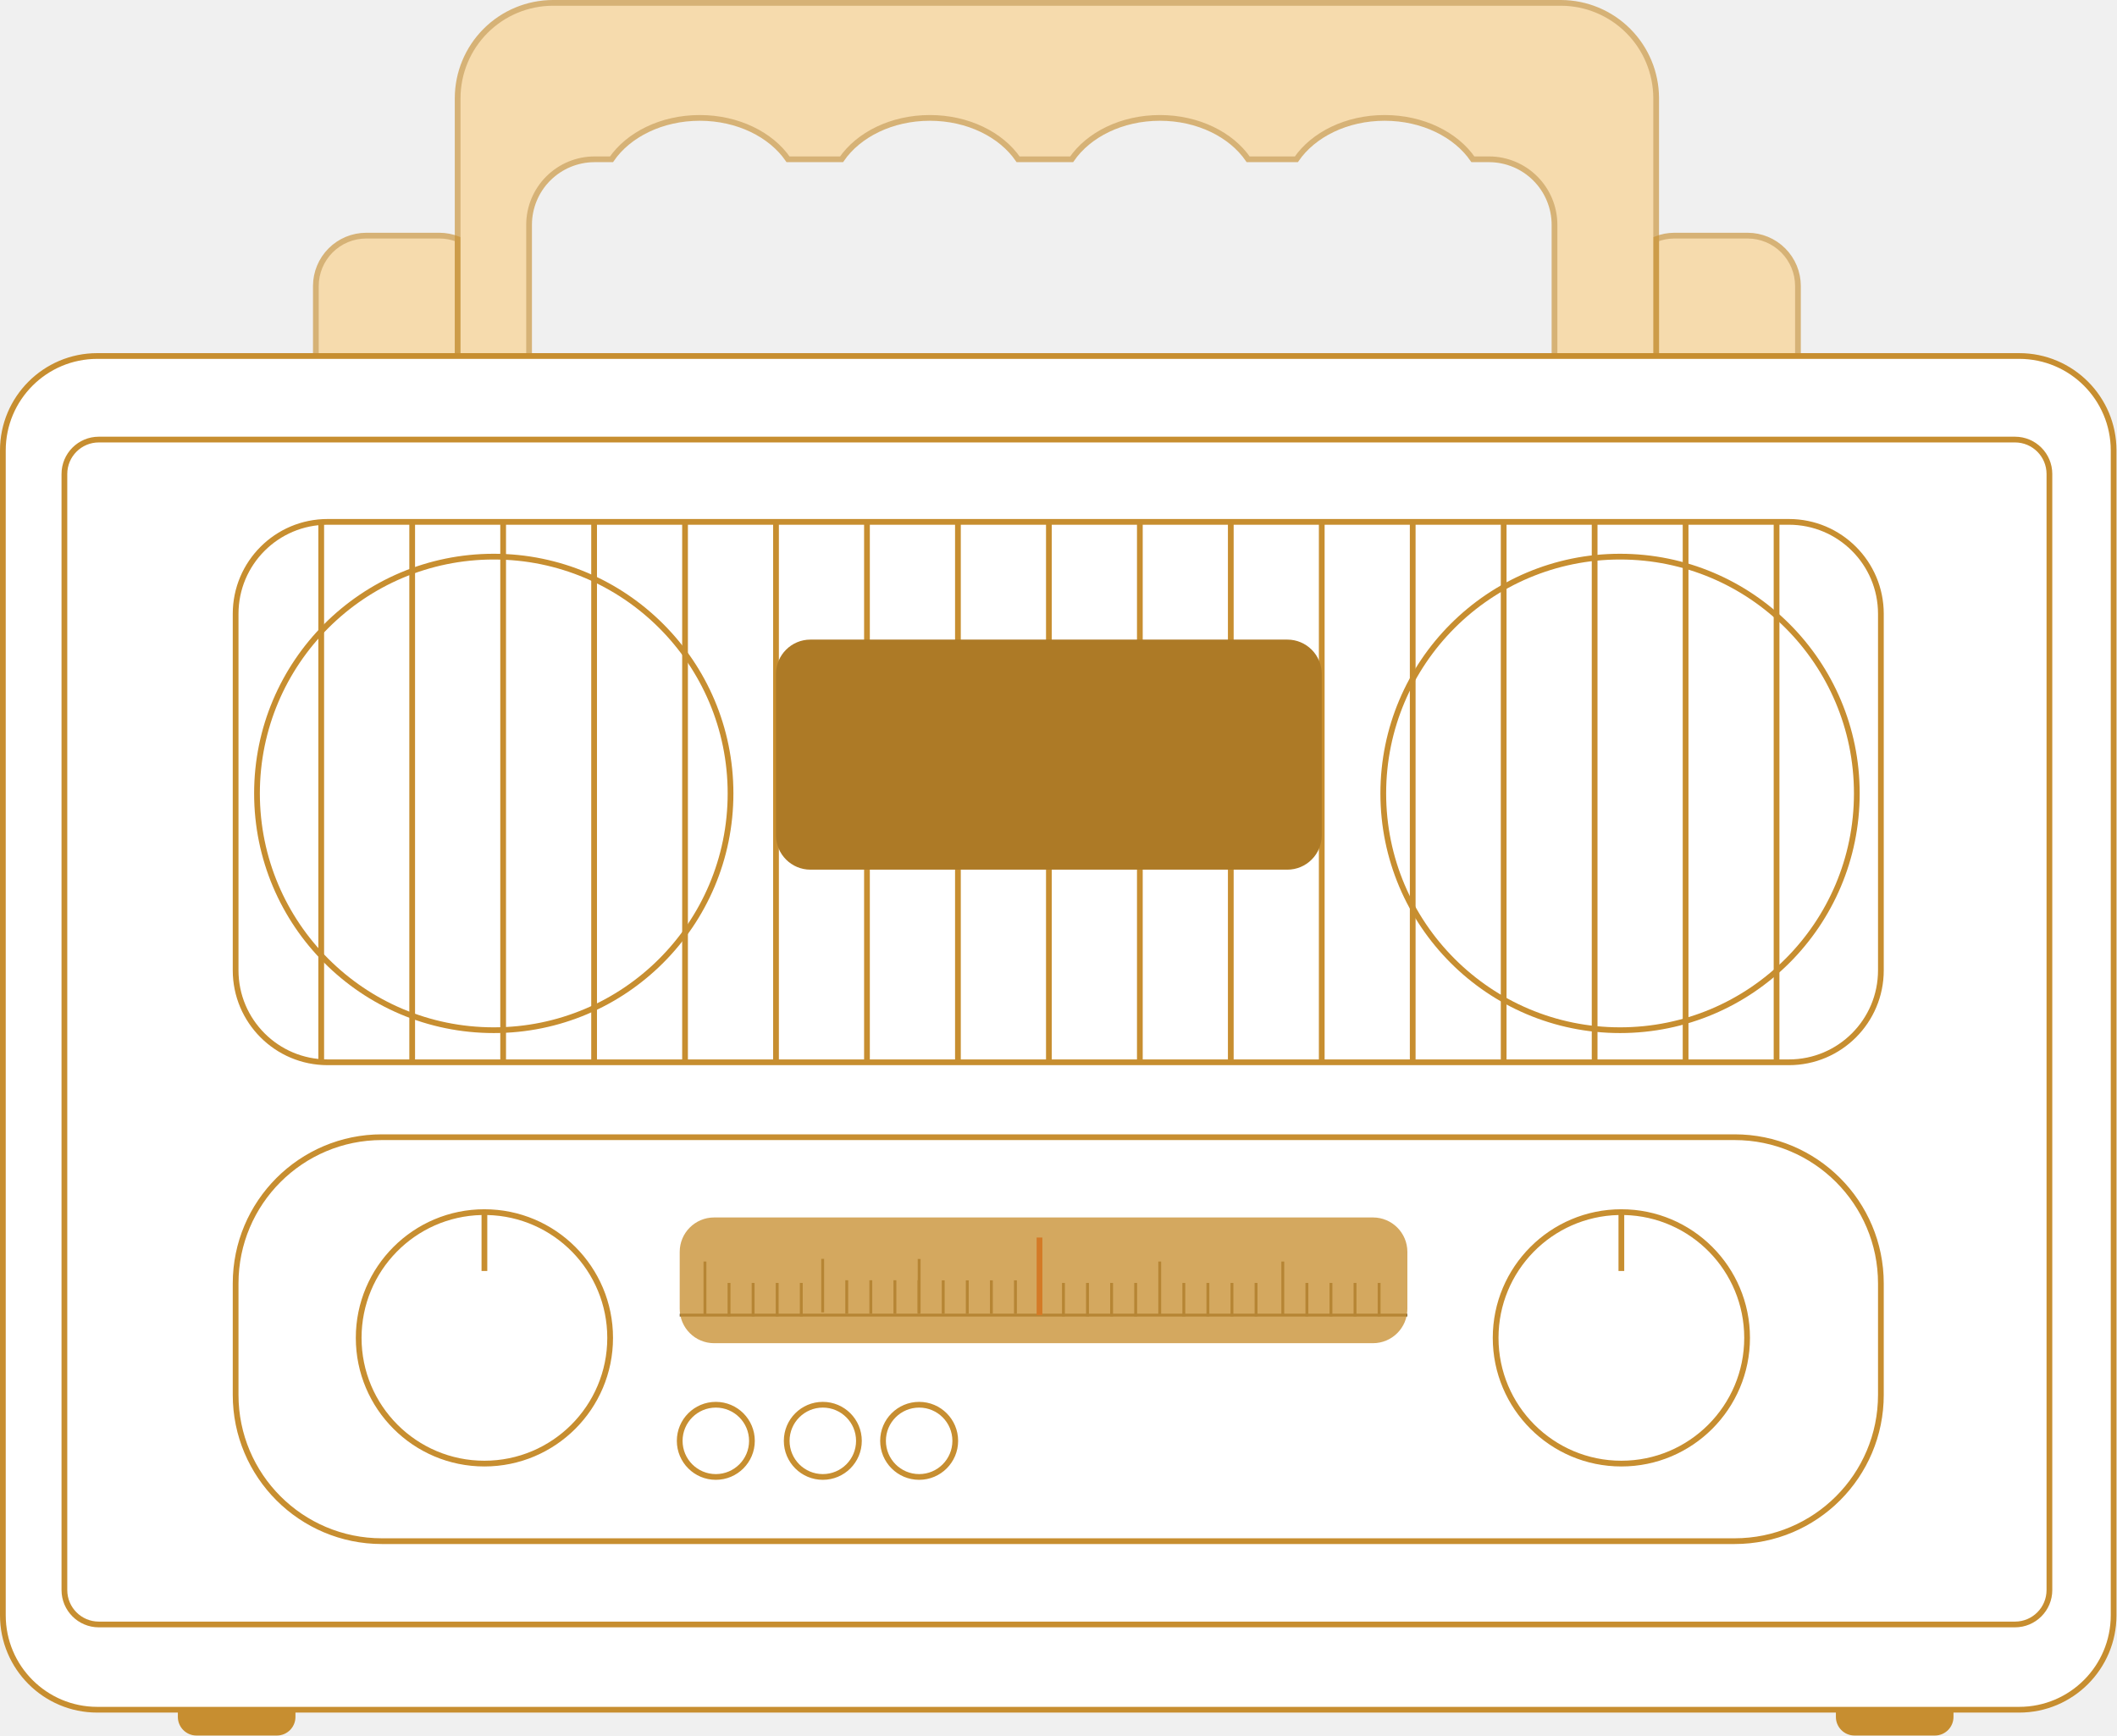
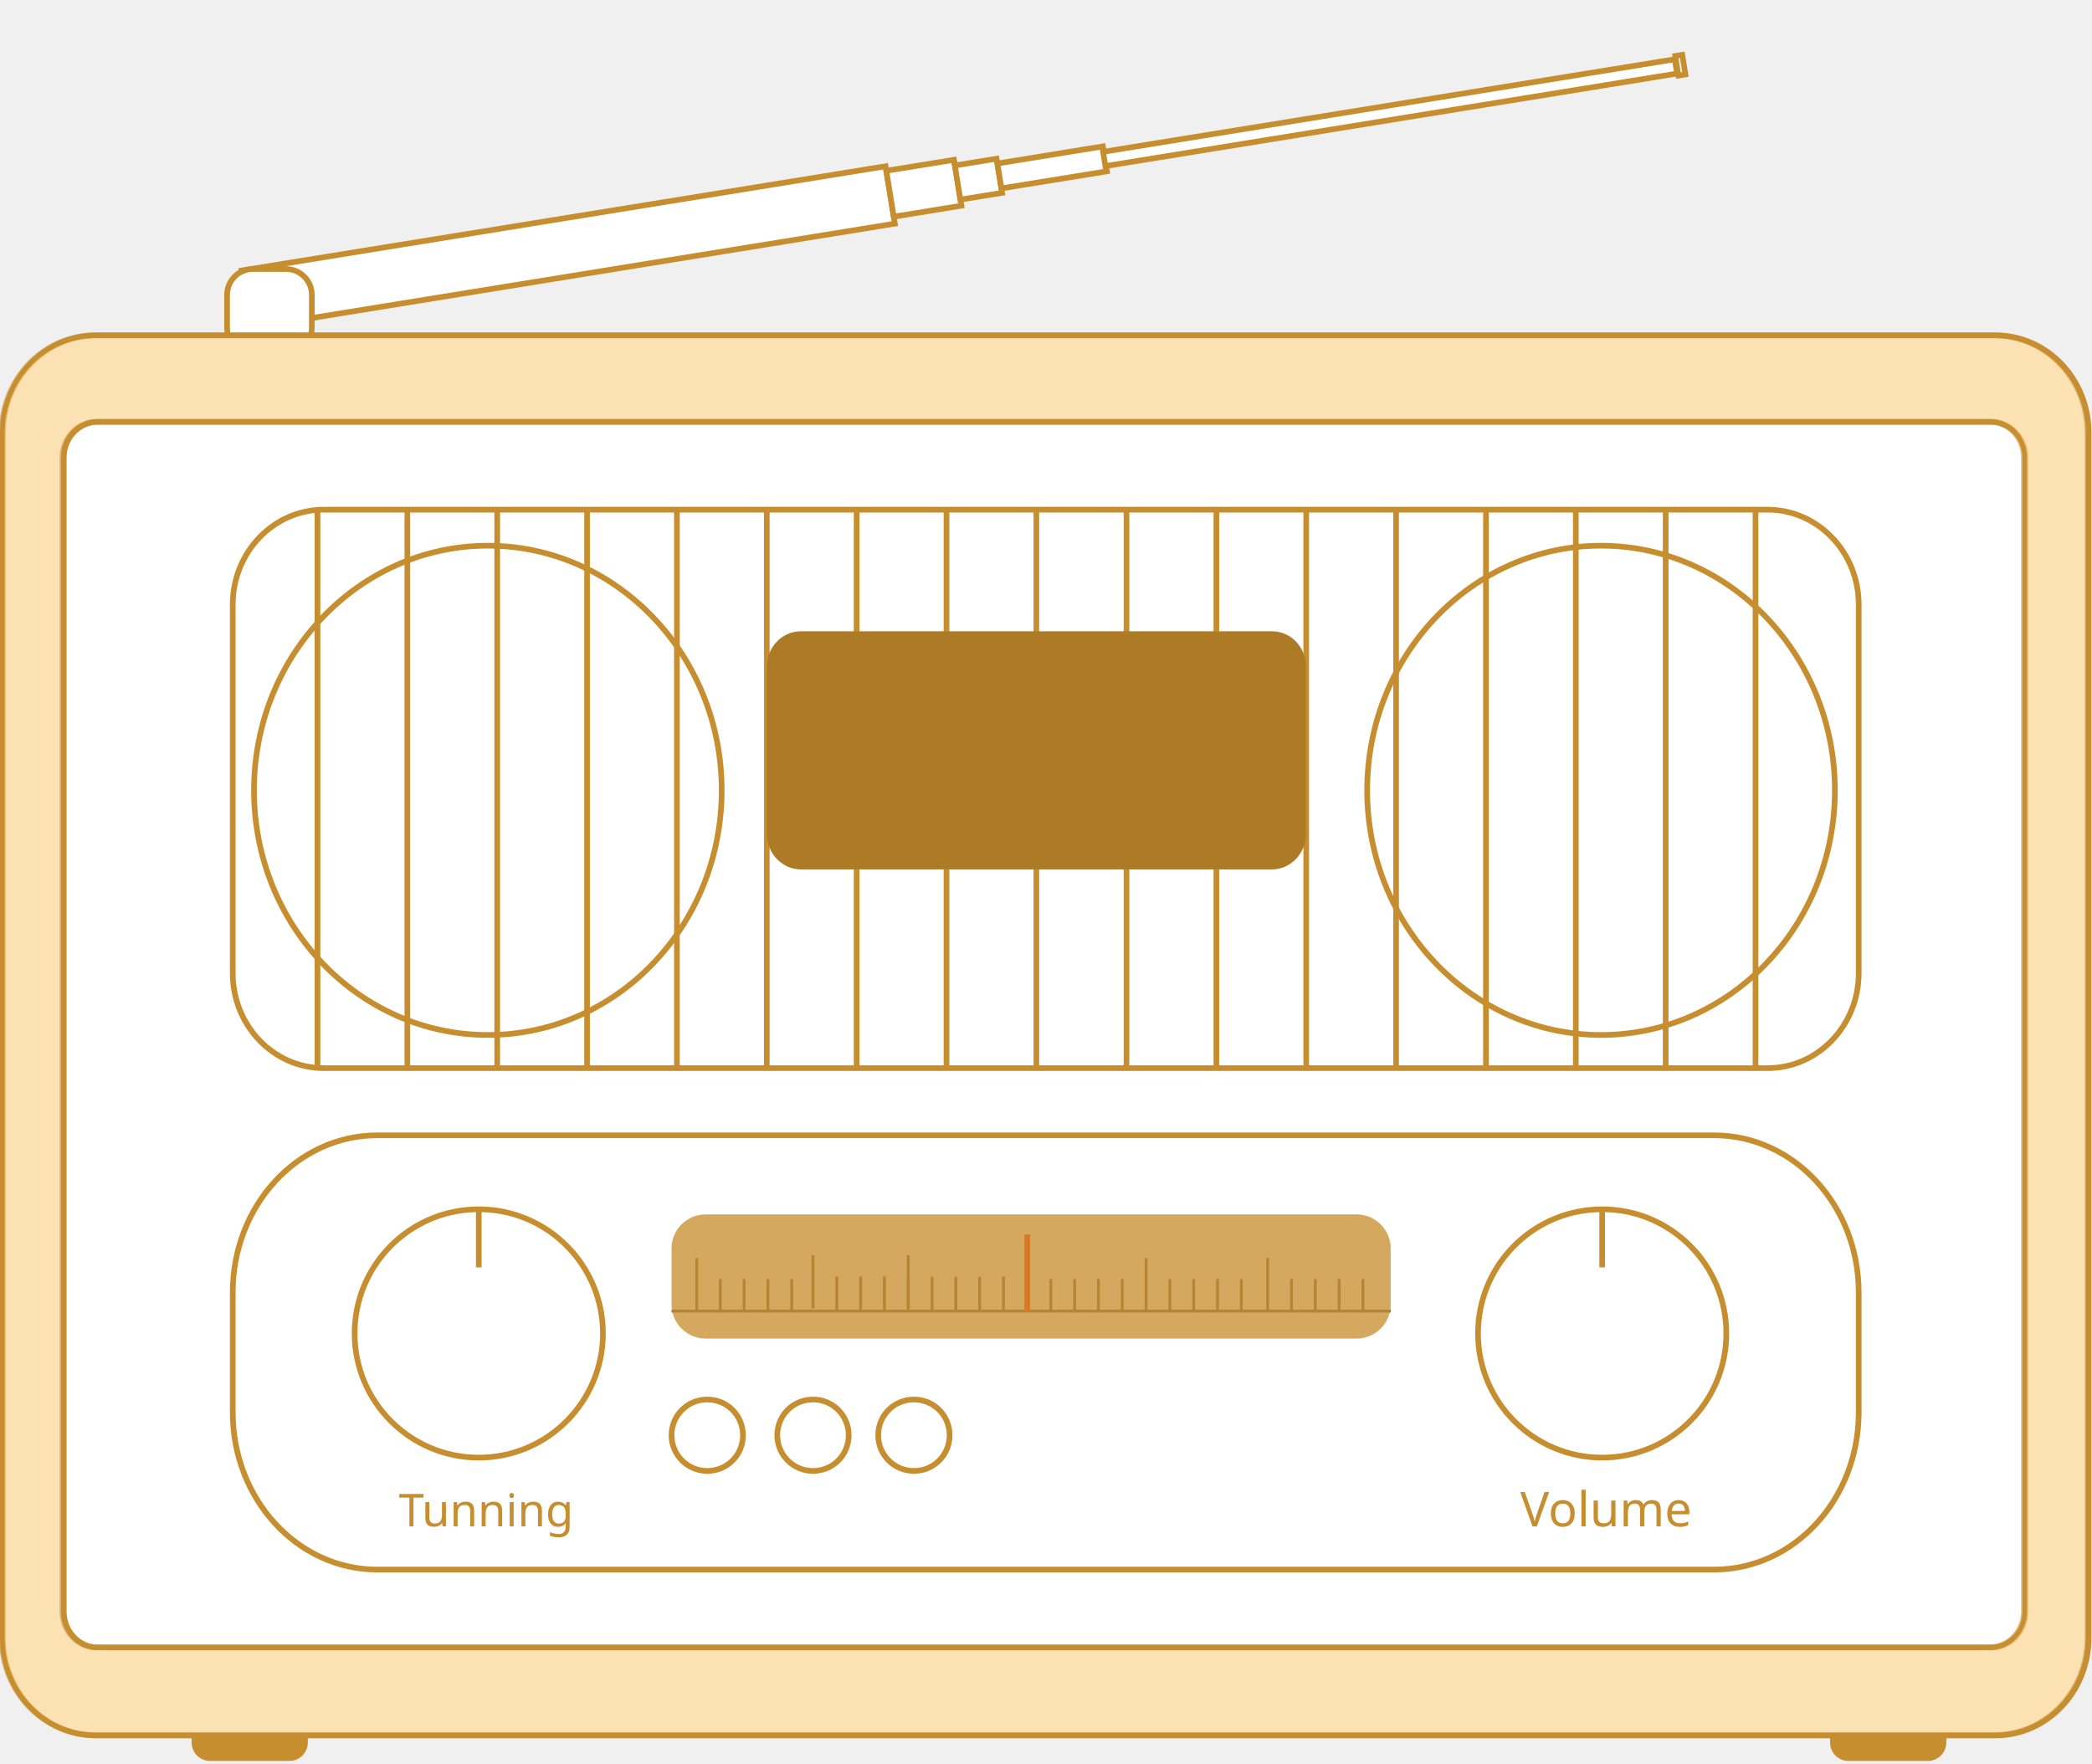
- <svg xmlns="http://www.w3.org/2000/svg" width="738" height="605" viewBox="0 0 738 605" fill="none">
-   <path d="M96.5 587H68.5C64.91 587 62 589.91 62 593.5V598.5C62 602.09 64.91 605 68.5 605H96.5C100.09 605 103 602.09 103 598.5V593.5C103 589.91 100.09 587 96.5 587Z" fill="#C78E30" />
-   <path d="M674.5 587H646.5C642.91 587 640 589.91 640 593.5V598.5C640 602.09 642.91 605 646.5 605H674.5C678.09 605 681 602.09 681 598.5V593.5C681 589.91 678.09 587 674.5 587Z" fill="#C78E30" />
-   <path opacity="0.63" d="M127.64 82.14H153.21C155.376 82.146 157.522 82.553 159.54 83.34V150.87C157.524 151.665 155.377 152.076 153.21 152.08H127.64C122.996 152.069 118.545 150.221 115.26 146.937C111.975 143.654 110.123 139.204 110.11 134.56V99.66C110.123 95.016 111.975 90.566 115.26 87.282C118.545 83.999 122.996 82.151 127.64 82.14Z" fill="#FACF87" stroke="#C78E30" stroke-width="2" stroke-miterlimit="10" />
-   <path opacity="0.63" d="M609.25 82.14H583.68C581.514 82.146 579.368 82.553 577.35 83.34V150.87C579.366 151.665 581.513 152.076 583.68 152.08H609.25C613.894 152.069 618.346 150.221 621.63 146.937C624.915 143.654 626.767 139.204 626.78 134.56V99.66C626.767 95.016 624.915 90.566 621.63 87.282C618.346 83.999 613.894 82.151 609.25 82.14Z" fill="#FACF87" stroke="#C78E30" stroke-width="2" stroke-miterlimit="10" />
-   <path opacity="0.63" d="M544.17 1H192.72C183.928 1.026 175.504 4.531 169.287 10.747C163.071 16.964 159.566 25.388 159.54 34.18V159.94C159.566 168.732 163.071 177.156 169.287 183.373C175.504 189.589 183.928 193.094 192.72 193.12H544.17C552.962 193.094 561.386 189.589 567.603 183.373C573.819 177.156 577.324 168.732 577.35 159.94V34.18C577.324 25.388 573.819 16.964 567.603 10.747C561.386 4.531 552.962 1.026 544.17 1ZM541.91 170C541.892 176.035 539.485 181.817 535.217 186.084C530.949 190.35 525.165 192.754 519.13 192.77H207.22C201.185 192.754 195.402 190.35 191.133 186.084C186.865 181.817 184.459 176.035 184.44 170V78.31C184.459 72.274 186.864 66.491 191.133 62.222C195.401 57.954 201.184 55.548 207.22 55.53H213.17C219.09 46.94 230.65 41.1 243.94 41.1C257.23 41.1 268.8 46.94 274.72 55.53H293.37C299.29 46.94 310.85 41.1 324.15 41.1C337.45 41.1 349 46.94 354.92 55.53H373.58C379.49 46.94 391.05 41.1 404.35 41.1C417.65 41.1 429.21 46.94 435.12 55.53H451.92C457.83 46.94 469.39 41.1 482.69 41.1C495.99 41.1 507.55 46.94 513.46 55.53H519.13C525.166 55.548 530.949 57.954 535.218 62.222C539.486 66.491 541.892 72.274 541.91 78.31V170Z" fill="#FACF87" stroke="#C78E30" stroke-width="2" stroke-miterlimit="10" />
-   <path d="M703.91 124.1H33.91C15.734 124.1 1 138.834 1 157.01V563.09C1 581.266 15.734 596 33.91 596H703.91C722.086 596 736.82 581.266 736.82 563.09V157.01C736.82 138.834 722.086 124.1 703.91 124.1Z" fill="white" stroke="#C78E30" stroke-width="2" stroke-miterlimit="10" />
-   <path d="M702.44 153.23H34.45C27.823 153.23 22.45 158.603 22.45 165.23V554.28C22.45 560.907 27.823 566.28 34.45 566.28H702.44C709.067 566.28 714.44 560.907 714.44 554.28V165.23C714.44 158.603 709.067 153.23 702.44 153.23Z" stroke="#C78E30" stroke-width="2" stroke-miterlimit="10" />
-   <path d="M623.63 181.92H114.2C96.494 181.92 82.14 196.274 82.14 213.98V338.25C82.14 355.956 96.494 370.31 114.2 370.31H623.63C641.336 370.31 655.69 355.956 655.69 338.25V213.98C655.69 196.274 641.336 181.92 623.63 181.92Z" stroke="#C78E30" stroke-width="2" stroke-miterlimit="10" />
-   <path d="M604.7 396.42H133.13C104.969 396.42 82.14 419.249 82.14 447.41V486.25C82.14 514.411 104.969 537.24 133.13 537.24H604.7C632.861 537.24 655.69 514.411 655.69 486.25V447.41C655.69 419.249 632.861 396.42 604.7 396.42Z" stroke="#C78E30" stroke-width="2" stroke-miterlimit="10" />
-   <path fill-rule="evenodd" clip-rule="evenodd" d="M167.87 423.551C144.678 424.083 126.04 443.05 126.04 466.37C126.04 490.024 145.216 509.2 168.87 509.2C192.524 509.2 211.7 490.024 211.7 466.37C211.7 443.05 193.062 424.083 169.87 423.551V443.05H167.87V423.551ZM168.87 421.54C144.111 421.54 124.04 441.611 124.04 466.37C124.04 491.129 144.111 511.2 168.87 511.2C193.629 511.2 213.7 491.129 213.7 466.37C213.7 441.611 193.629 421.54 168.87 421.54Z" fill="#C78E30" />
-   <path fill-rule="evenodd" clip-rule="evenodd" d="M564.22 423.551C541.028 424.083 522.39 443.05 522.39 466.37C522.39 490.024 541.566 509.2 565.22 509.2C588.874 509.2 608.05 490.024 608.05 466.37C608.05 443.05 589.412 424.083 566.22 423.551V443.05H564.22V423.551ZM565.22 421.54C540.461 421.54 520.39 441.611 520.39 466.37C520.39 491.129 540.461 511.2 565.22 511.2C589.979 511.2 610.05 491.129 610.05 466.37C610.05 441.611 589.979 421.54 565.22 421.54Z" fill="#C78E30" />
-   <path d="M249.54 514.86C256.493 514.86 262.13 509.223 262.13 502.27C262.13 495.317 256.493 489.68 249.54 489.68C242.587 489.68 236.95 495.317 236.95 502.27C236.95 509.223 242.587 514.86 249.54 514.86Z" fill="white" stroke="#C78E30" stroke-width="2" stroke-miterlimit="10" />
-   <path d="M286.84 514.86C293.793 514.86 299.43 509.223 299.43 502.27C299.43 495.317 293.793 489.68 286.84 489.68C279.887 489.68 274.25 495.317 274.25 502.27C274.25 509.223 279.887 514.86 286.84 514.86Z" fill="white" stroke="#C78E30" stroke-width="2" stroke-miterlimit="10" />
-   <path d="M320.42 514.86C327.373 514.86 333.01 509.223 333.01 502.27C333.01 495.317 327.373 489.68 320.42 489.68C313.467 489.68 307.83 495.317 307.83 502.27C307.83 509.223 313.467 514.86 320.42 514.86Z" fill="white" stroke="#C78E30" stroke-width="2" stroke-miterlimit="10" />
-   <path d="M111.98 181.92V370.31" stroke="#C78E30" stroke-width="2" stroke-miterlimit="10" />
-   <path d="M143.69 181.92V370.31" stroke="#C78E30" stroke-width="2" stroke-miterlimit="10" />
-   <path d="M175.4 181.92V370.31" stroke="#C78E30" stroke-width="2" stroke-miterlimit="10" />
-   <path d="M207.11 181.92V370.31" stroke="#C78E30" stroke-width="2" stroke-miterlimit="10" />
-   <path d="M238.81 181.92V370.31" stroke="#C78E30" stroke-width="2" stroke-miterlimit="10" />
-   <path d="M270.52 181.92V370.31" stroke="#C78E30" stroke-width="2" stroke-miterlimit="10" />
-   <path d="M302.23 181.92V370.31" stroke="#C78E30" stroke-width="2" stroke-miterlimit="10" />
-   <path d="M333.94 181.92V370.31" stroke="#C78E30" stroke-width="2" stroke-miterlimit="10" />
-   <path d="M365.65 181.92V370.31" stroke="#C78E30" stroke-width="2" stroke-miterlimit="10" />
-   <path d="M397.36 181.92V370.31" stroke="#C78E30" stroke-width="2" stroke-miterlimit="10" />
-   <path d="M429.06 181.92V370.31" stroke="#C78E30" stroke-width="2" stroke-miterlimit="10" />
-   <path d="M460.77 181.92V370.31" stroke="#C78E30" stroke-width="2" stroke-miterlimit="10" />
-   <path d="M492.48 181.92V370.31" stroke="#C78E30" stroke-width="2" stroke-miterlimit="10" />
-   <path d="M524.19 181.92V370.31" stroke="#C78E30" stroke-width="2" stroke-miterlimit="10" />
-   <path d="M555.9 181.92V370.31" stroke="#C78E30" stroke-width="2" stroke-miterlimit="10" />
-   <path d="M587.61 181.92V370.31" stroke="#C78E30" stroke-width="2" stroke-miterlimit="10" />
-   <path d="M619.32 181.92V370.31" stroke="#C78E30" stroke-width="2" stroke-miterlimit="10" />
-   <path d="M236.95 458.44H490.62" stroke="#7A6542" stroke-miterlimit="10" />
-   <path d="M320.42 457.51V438.86" stroke="#7A6542" stroke-miterlimit="10" />
-   <path d="M328.81 457.97V446.32" stroke="#7A6542" stroke-miterlimit="10" />
-   <path d="M337.2 457.97V446.32" stroke="#7A6542" stroke-miterlimit="10" />
-   <path d="M345.6 457.97V446.32" stroke="#7A6542" stroke-miterlimit="10" />
-   <path d="M353.99 457.97V446.32" stroke="#7A6542" stroke-miterlimit="10" />
-   <path d="M362.33 458.42V439.76" stroke="#7A6542" stroke-miterlimit="10" />
-   <path d="M370.72 458.88V447.22" stroke="#7A6542" stroke-miterlimit="10" />
-   <path d="M379.11 458.88V447.22" stroke="#7A6542" stroke-miterlimit="10" />
-   <path d="M387.51 458.88V447.22" stroke="#7A6542" stroke-miterlimit="10" />
-   <path d="M395.9 458.88V447.22" stroke="#7A6542" stroke-miterlimit="10" />
-   <path d="M404.29 458.42V439.76" stroke="#7A6542" stroke-miterlimit="10" />
-   <path d="M412.69 458.88V447.22" stroke="#7A6542" stroke-miterlimit="10" />
-   <path d="M421.08 458.88V447.22" stroke="#7A6542" stroke-miterlimit="10" />
-   <path d="M429.47 458.88V447.22" stroke="#7A6542" stroke-miterlimit="10" />
-   <path d="M437.87 458.88V447.22" stroke="#7A6542" stroke-miterlimit="10" />
-   <path d="M447.19 458.42V439.76" stroke="#7A6542" stroke-miterlimit="10" />
-   <path d="M455.59 458.88V447.22" stroke="#7A6542" stroke-miterlimit="10" />
-   <path d="M463.98 458.88V447.22" stroke="#7A6542" stroke-miterlimit="10" />
-   <path d="M472.37 458.88V447.22" stroke="#7A6542" stroke-miterlimit="10" />
-   <path d="M480.77 458.88V447.22" stroke="#7A6542" stroke-miterlimit="10" />
-   <path d="M286.79 457.48V438.83" stroke="#7A6542" stroke-miterlimit="10" />
-   <path d="M295.18 457.95V446.29" stroke="#7A6542" stroke-miterlimit="10" />
-   <path d="M303.57 457.95V446.29" stroke="#7A6542" stroke-miterlimit="10" />
-   <path d="M311.97 457.95V446.29" stroke="#7A6542" stroke-miterlimit="10" />
-   <path d="M320.36 457.95V446.29" stroke="#7A6542" stroke-miterlimit="10" />
-   <path d="M245.75 458.42V439.76" stroke="#7A6542" stroke-miterlimit="10" />
-   <path d="M254.15 458.88V447.22" stroke="#7A6542" stroke-miterlimit="10" />
-   <path d="M262.54 458.88V447.22" stroke="#7A6542" stroke-miterlimit="10" />
-   <path d="M270.93 458.88V447.22" stroke="#7A6542" stroke-miterlimit="10" />
-   <path d="M279.33 458.88V447.22" stroke="#7A6542" stroke-miterlimit="10" />
-   <path d="M362.38 458.44V431.4" stroke="#FF3506" stroke-width="2" stroke-miterlimit="10" />
-   <path opacity="0.77" d="M478.62 424.4H248.95C242.323 424.4 236.95 429.773 236.95 436.4V456.23C236.95 462.857 242.323 468.23 248.95 468.23H478.62C485.247 468.23 490.62 462.857 490.62 456.23V436.4C490.62 429.773 485.247 424.4 478.62 424.4Z" fill="#C78E30" />
-   <path d="M172.13 359.12C217.716 359.12 254.67 322.166 254.67 276.58C254.67 230.994 217.716 194.04 172.13 194.04C126.544 194.04 89.59 230.994 89.59 276.58C89.59 322.166 126.544 359.12 172.13 359.12Z" stroke="#C78E30" stroke-width="2" stroke-miterlimit="10" />
-   <path d="M564.76 359.12C610.346 359.12 647.3 322.166 647.3 276.58C647.3 230.994 610.346 194.04 564.76 194.04C519.174 194.04 482.22 230.994 482.22 276.58C482.22 322.166 519.174 359.12 564.76 359.12Z" stroke="#C78E30" stroke-width="2" stroke-miterlimit="10" />
-   <path d="M448.77 222.96H282.52C275.893 222.96 270.52 228.333 270.52 234.96V291.16C270.52 297.787 275.893 303.16 282.52 303.16H448.77C455.397 303.16 460.77 297.787 460.77 291.16V234.96C460.77 228.333 455.397 222.96 448.77 222.96Z" fill="#AD7A26" />
+ <svg xmlns="http://www.w3.org/2000/svg" version="1.1" id="图层_1" x="0px" y="0px" viewBox="0 0 738 622.2" style="enable-background:new 0 0 738 622.2;" xml:space="preserve">
+   <style type="text/css">
+ 	.st0{fill:#FFFFFF;stroke:#C78E30;stroke-width:2;stroke-miterlimit:10;}
+ 	.st1{fill:#C78E30;}
+ 	.st2{fill:none;stroke:#C78E30;stroke-width:2;stroke-miterlimit:10;}
+ 	.st3{opacity:0.63;fill:#FACF87;stroke:#C78E30;stroke-width:2;stroke-miterlimit:10;enable-background:new    ;}
+ 	.st4{fill-rule:evenodd;clip-rule:evenodd;fill:#C78E30;}
+ 	.st5{fill:none;stroke:#7A6542;stroke-miterlimit:10;}
+ 	.st6{fill:none;stroke:#FF3506;stroke-width:2;stroke-miterlimit:10;}
+ 	.st7{opacity:0.77;fill:#C78E30;enable-background:new    ;}
+ 	.st8{fill:#AD7A26;}
+ 	.st9{font-family:'Roboto-Medium';}
+ 	.st10{font-size:17px;}
+ 	.st11{font-size:16px;}
+ </style>
+   <g>
+     <rect x="85.4" y="76.9" transform="matrix(0.9872 -0.1598 0.1598 0.9872 -11.3492 33.1531)" class="st0" width="230.1" height="20.5" />
+     <rect x="313.8" y="58.2" transform="matrix(0.9872 -0.1598 0.1598 0.9872 -6.4212 52.9316)" class="st0" width="24.2" height="16.4" />
+     <rect x="337.7" y="57.1" transform="matrix(0.9872 -0.1598 0.1598 0.9872 -5.6631 55.9676)" class="st0" width="14.9" height="12.2" />
+     <rect x="352.3" y="54.6" transform="matrix(0.9872 -0.1598 0.1598 0.9872 -4.6659 60.0676)" class="st0" width="37.7" height="8.9" />
+     <rect x="388.2" y="37.2" transform="matrix(0.9872 -0.1598 0.1598 0.9872 -4.804874e-02 78.8674)" class="st0" width="204.3" height="5.1" />
+     <path class="st0" d="M100.9,124.7H89.2c-5,0-9.1-4.1-9.1-9.1V104c0-5,4.1-9.1,9.1-9.1h11.7c5,0,9.1,4.1,9.1,9.1v11.7   C110,120.6,105.9,124.7,100.9,124.7z" />
+     <path class="st1" d="M102.1,603.2h-28c-3.6,0-6.5,2.9-6.5,6.5v5c0,3.6,2.9,6.5,6.5,6.5h28c3.6,0,6.5-2.9,6.5-6.5v-5   C108.6,606.1,105.7,603.2,102.1,603.2z" />
+     <path class="st1" d="M680.1,603.2h-28c-3.6,0-6.5,2.9-6.5,6.5v5c0,3.6,2.9,6.5,6.5,6.5h28c3.6,0,6.5-2.9,6.5-6.5v-5   C686.6,606.1,683.7,603.2,680.1,603.2z" />
+     <path class="st0" d="M704,118.3H34c-18.2,0-33,15.4-33,34.5v425c0,19,14.7,34.4,32.9,34.4h670c18.2,0,32.9-15.4,32.9-34.4v-425   C736.9,133.7,722.1,118.3,704,118.3z" />
+     <path class="st2" d="M702.5,148.8h-668c-6.6,0-12,5.6-12,12.6v407.2c0,6.9,5.4,12.6,12,12.6h668c6.6,0,12-5.6,12-12.6V161.4   C714.5,154.4,709.1,148.8,702.5,148.8z" />
+     <path class="st3" d="M703.5,118.3h-670c-18.2,0-32.9,15.4-32.9,34.4v425c0,19,14.7,34.4,32.9,34.4h670c18.2,0,32.9-15.4,32.9-34.4   v-425C736.4,133.7,721.7,118.3,703.5,118.3z M714,568.5c0,6.9-5.4,12.6-12,12.6H34c-6.6,0-12-5.6-12-12.6V161.4   c0-6.9,5.4-12.6,12-12.6h668c6.6,0,12,5.6,12,12.6V568.5z" />
+     <rect x="591.5" y="19.5" transform="matrix(0.9872 -0.1598 0.1598 0.9872 3.9387 95.0147)" class="st0" width="2.5" height="7" />
+   </g>
+   <g>
+     <path class="st2" d="M623.6,179.8H114.2c-17.7,0-32.1,15-32.1,33.5v130c0,18.5,14.4,33.5,32.1,33.5h509.4c17.7,0,32.1-15,32.1-33.5   v-130C655.7,194.8,641.3,179.8,623.6,179.8z" />
+     <path class="st2" d="M604.7,400.5H133.1c-28.2,0-51,24.8-51,55.5v42.2c0,30.6,22.8,55.5,51,55.5h471.6c28.2,0,51-24.8,51-55.5V456   C655.7,425.3,632.9,400.5,604.7,400.5z" />
+     <path class="st4" d="M167.9,427.6c-23.2,0.5-41.8,19.5-41.8,42.8c0,23.7,19.2,42.8,42.8,42.8s42.8-19.2,42.8-42.8   c0-23.3-18.6-42.3-41.8-42.8v19.5h-2V427.6z M168.9,425.6c-24.8,0-44.8,20.1-44.8,44.8s20.1,44.8,44.8,44.8s44.8-20.1,44.8-44.8   S193.6,425.6,168.9,425.6z" />
+     <path class="st4" d="M564.2,427.6c-23.2,0.5-41.8,19.5-41.8,42.8c0,23.7,19.2,42.8,42.8,42.8c23.7,0,42.8-19.2,42.8-42.8   c0-23.3-18.6-42.3-41.8-42.8v19.5h-2V427.6z M565.2,425.6c-24.8,0-44.8,20.1-44.8,44.8s20.1,44.8,44.8,44.8   c24.8,0,44.8-20.1,44.8-44.8S590,425.6,565.2,425.6z" />
+     <path class="st0" d="M249.5,518.9c7,0,12.6-5.6,12.6-12.6c0-7-5.6-12.6-12.6-12.6s-12.6,5.6-12.6,12.6   C236.9,513.3,242.6,518.9,249.5,518.9z" />
+     <path class="st0" d="M286.8,518.9c7,0,12.6-5.6,12.6-12.6c0-7-5.6-12.6-12.6-12.6s-12.6,5.6-12.6,12.6   C274.2,513.3,279.9,518.9,286.8,518.9z" />
+     <path class="st0" d="M322.4,518.9c7,0,12.6-5.6,12.6-12.6c0-7-5.6-12.6-12.6-12.6s-12.6,5.6-12.6,12.6   C309.8,513.3,315.5,518.9,322.4,518.9z" />
+     <path class="st2" d="M112,179.8v197" />
+     <path class="st2" d="M143.7,179.8v197" />
+     <path class="st2" d="M175.4,179.8v197" />
+     <path class="st2" d="M207.1,179.8v197" />
+     <path class="st2" d="M238.8,179.8v197" />
+     <path class="st2" d="M270.5,179.8v197" />
+     <path class="st2" d="M302.2,179.8v197" />
+     <path class="st2" d="M333.9,179.8v197" />
+     <path class="st2" d="M365.6,179.8v197" />
+     <path class="st2" d="M397.4,179.8v197" />
+     <path class="st2" d="M429.1,179.8v197" />
+     <path class="st2" d="M460.8,179.8v197" />
+     <path class="st2" d="M492.5,179.8v197" />
+     <path class="st2" d="M524.2,179.8v197" />
+     <path class="st2" d="M555.9,179.8v197" />
+     <path class="st2" d="M587.6,179.8v197" />
+     <path class="st2" d="M619.3,179.8v197" />
+     <path class="st5" d="M236.9,462.5h253.7" />
+     <path class="st5" d="M320.4,461.5v-18.7" />
+     <path class="st5" d="M328.8,462v-11.6" />
+     <path class="st5" d="M337.2,462v-11.6" />
+     <path class="st5" d="M345.6,462v-11.6" />
+     <path class="st5" d="M354,462v-11.6" />
+     <path class="st5" d="M362.3,462.5v-18.7" />
+     <path class="st5" d="M370.7,462.9v-11.7" />
+     <path class="st5" d="M379.1,462.9v-11.7" />
+     <path class="st5" d="M387.5,462.9v-11.7" />
+     <path class="st5" d="M395.9,462.9v-11.7" />
+     <path class="st5" d="M404.3,462.5v-18.7" />
+     <path class="st5" d="M412.7,462.9v-11.7" />
+     <path class="st5" d="M421.1,462.9v-11.7" />
+     <path class="st5" d="M429.5,462.9v-11.7" />
+     <path class="st5" d="M437.9,462.9v-11.7" />
+     <path class="st5" d="M447.2,462.5v-18.7" />
+     <path class="st5" d="M455.6,462.9v-11.7" />
+     <path class="st5" d="M464,462.9v-11.7" />
+     <path class="st5" d="M472.4,462.9v-11.7" />
+     <path class="st5" d="M480.8,462.9v-11.7" />
+     <path class="st5" d="M286.8,461.5v-18.7" />
+     <path class="st5" d="M295.2,462v-11.7" />
+     <path class="st5" d="M303.6,462v-11.7" />
+     <path class="st5" d="M312,462v-11.7" />
+     <path class="st5" d="M320.4,462v-11.7" />
+     <path class="st5" d="M245.8,462.5v-18.7" />
+     <path class="st5" d="M254.1,462.9v-11.7" />
+     <path class="st5" d="M262.5,462.9v-11.7" />
+     <path class="st5" d="M270.9,462.9v-11.7" />
+     <path class="st5" d="M279.3,462.9v-11.7" />
+     <path class="st6" d="M362.4,462.5v-27" />
+     <path class="st7" d="M478.6,428.4H248.9c-6.6,0-12,5.4-12,12v19.8c0,6.6,5.4,12,12,12h229.7c6.6,0,12-5.4,12-12v-19.8   C490.6,433.8,485.2,428.4,478.6,428.4z" />
+     <path class="st2" d="M172.1,365.1c45.6,0,82.5-38.7,82.5-86.3s-37-86.3-82.5-86.3s-82.5,38.7-82.5,86.3S126.5,365.1,172.1,365.1z" />
+     <path class="st2" d="M564.8,365.1c45.6,0,82.5-38.7,82.5-86.3s-37-86.3-82.5-86.3s-82.5,38.7-82.5,86.3S519.2,365.1,564.8,365.1z" />
+     <path class="st8" d="M448.8,222.7H282.5c-6.6,0-12,5.6-12,12.6v58.8c0,6.9,5.4,12.6,12,12.6h166.2c6.6,0,12-5.6,12-12.6v-58.8   C460.8,228.4,455.4,222.7,448.8,222.7z" />
+     <text transform="matrix(1 0 0 1 536.3005 538.4612)" class="st1 st9 st10">Volume</text>
+     <text transform="matrix(1 0 0 1 140.6899 538.4615)" class="st1 st9 st11">Tunning</text>
+   </g>
</svg>
